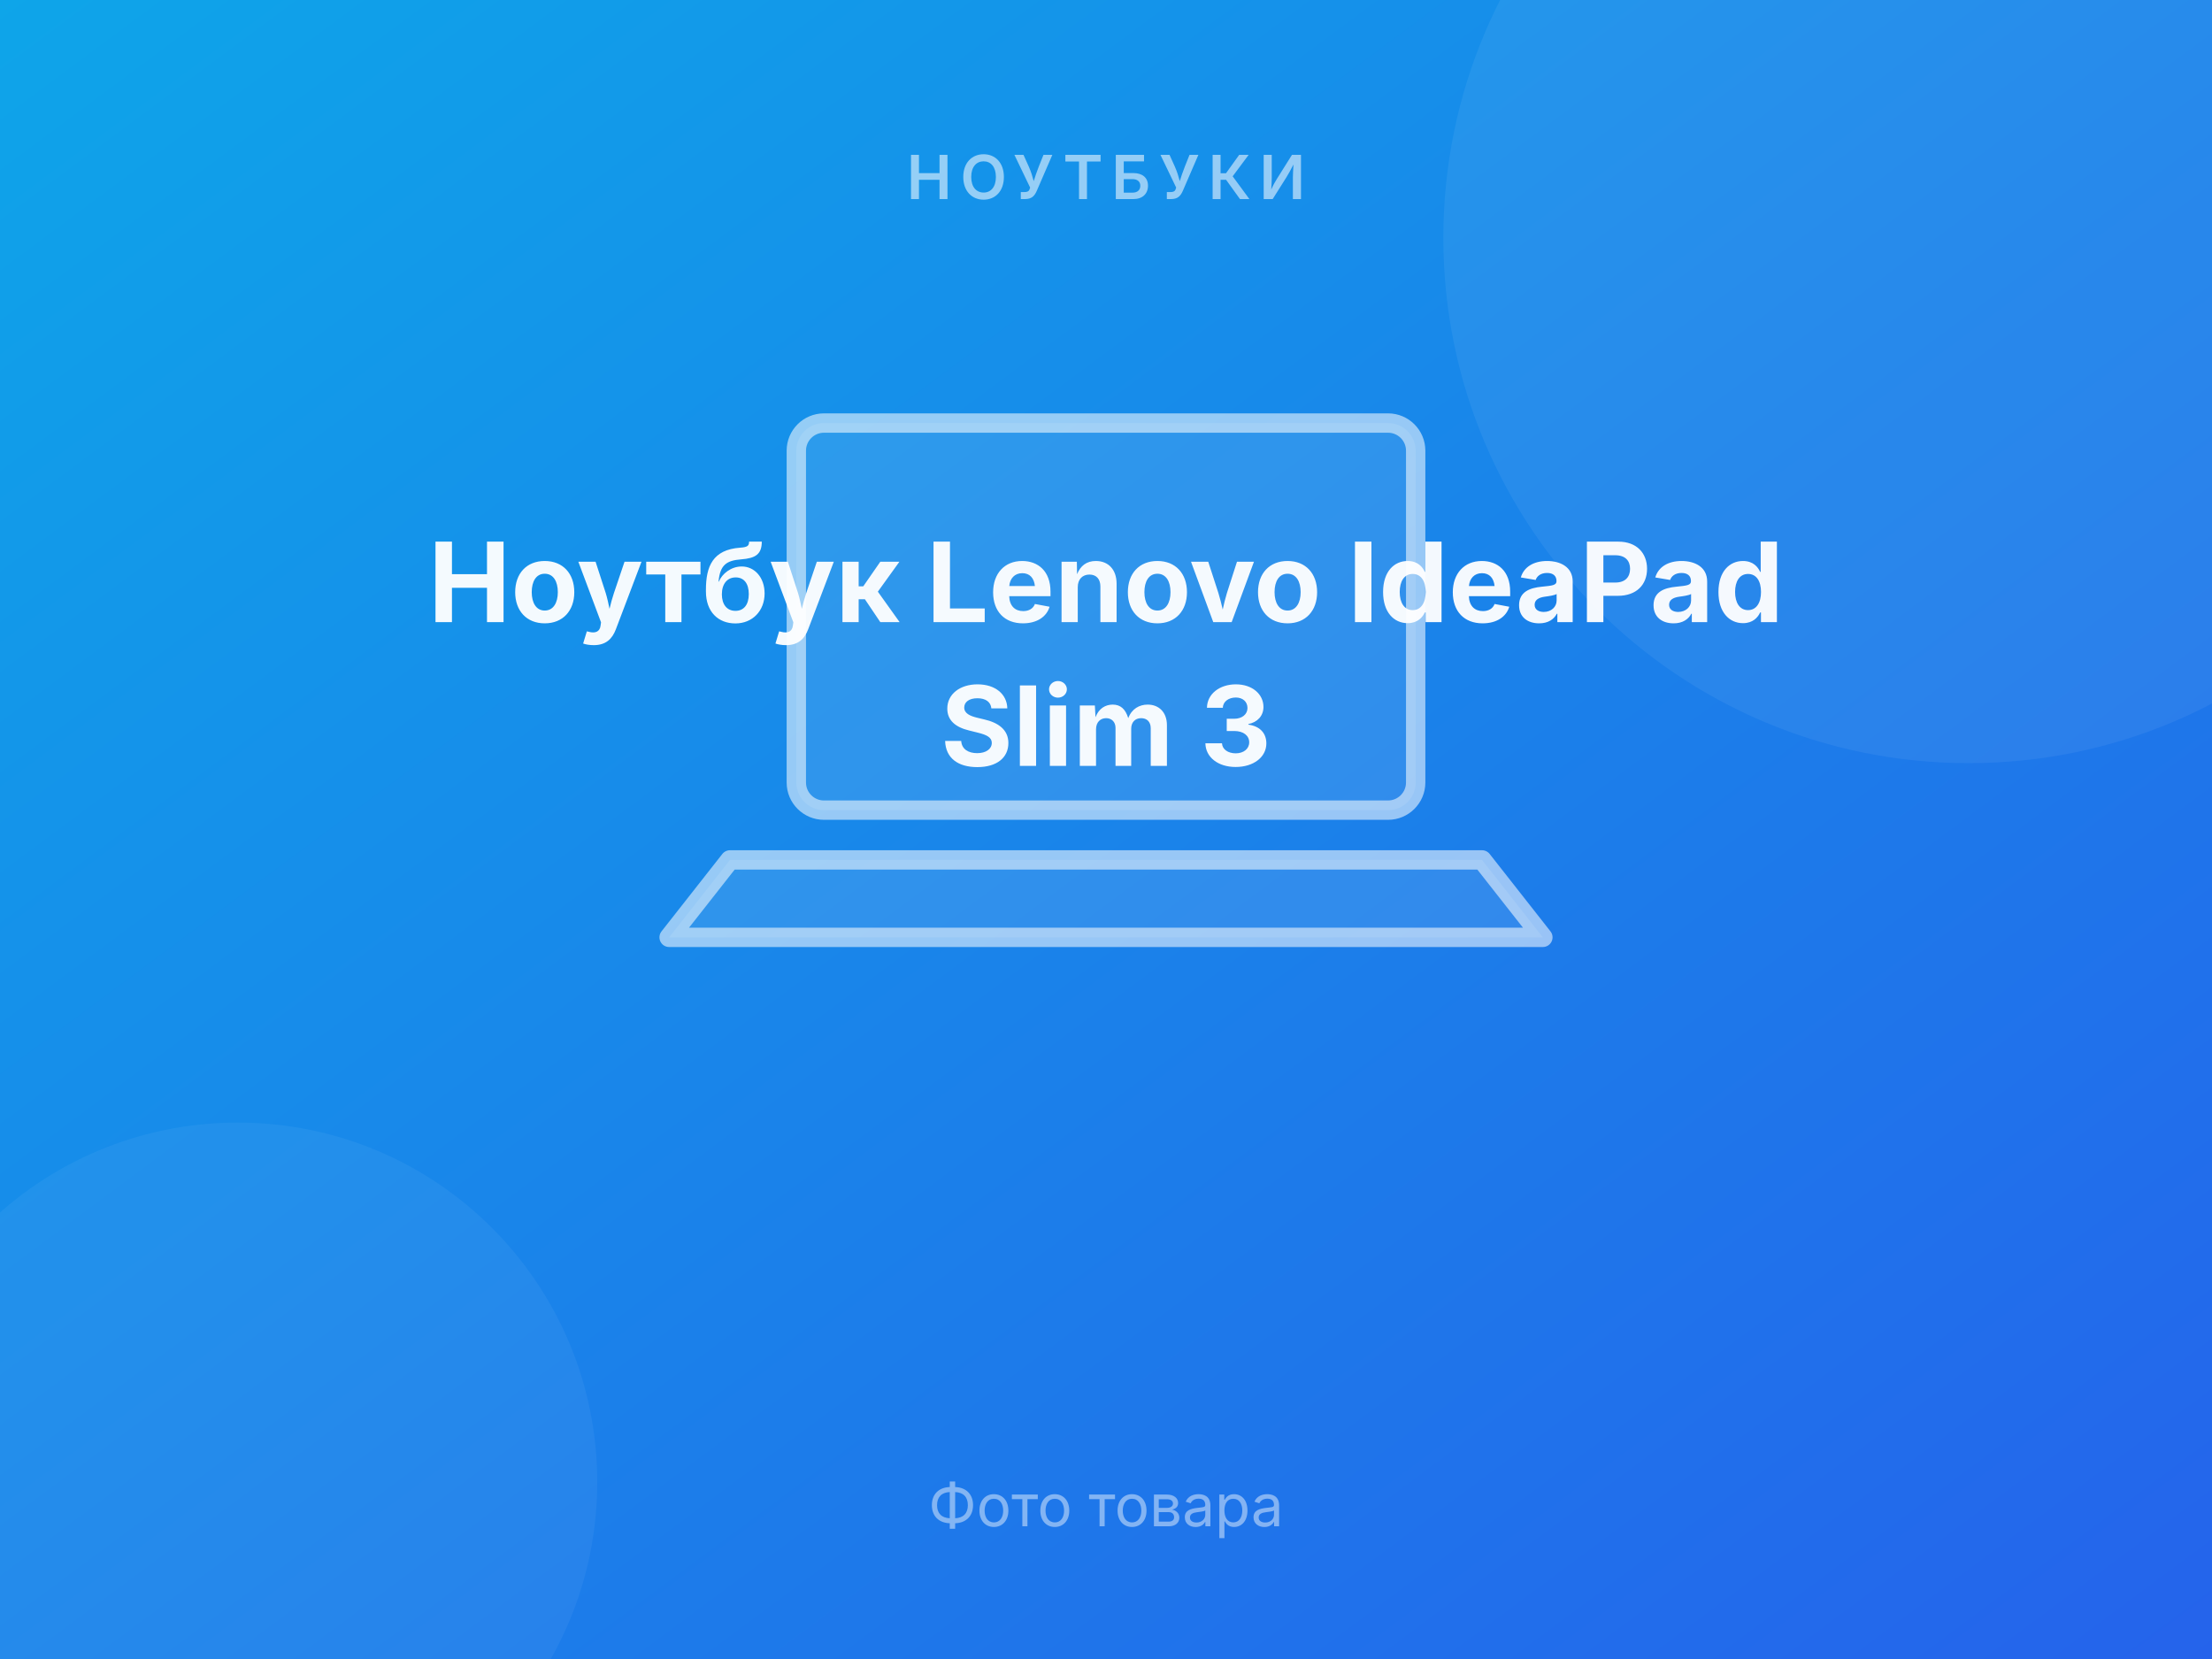
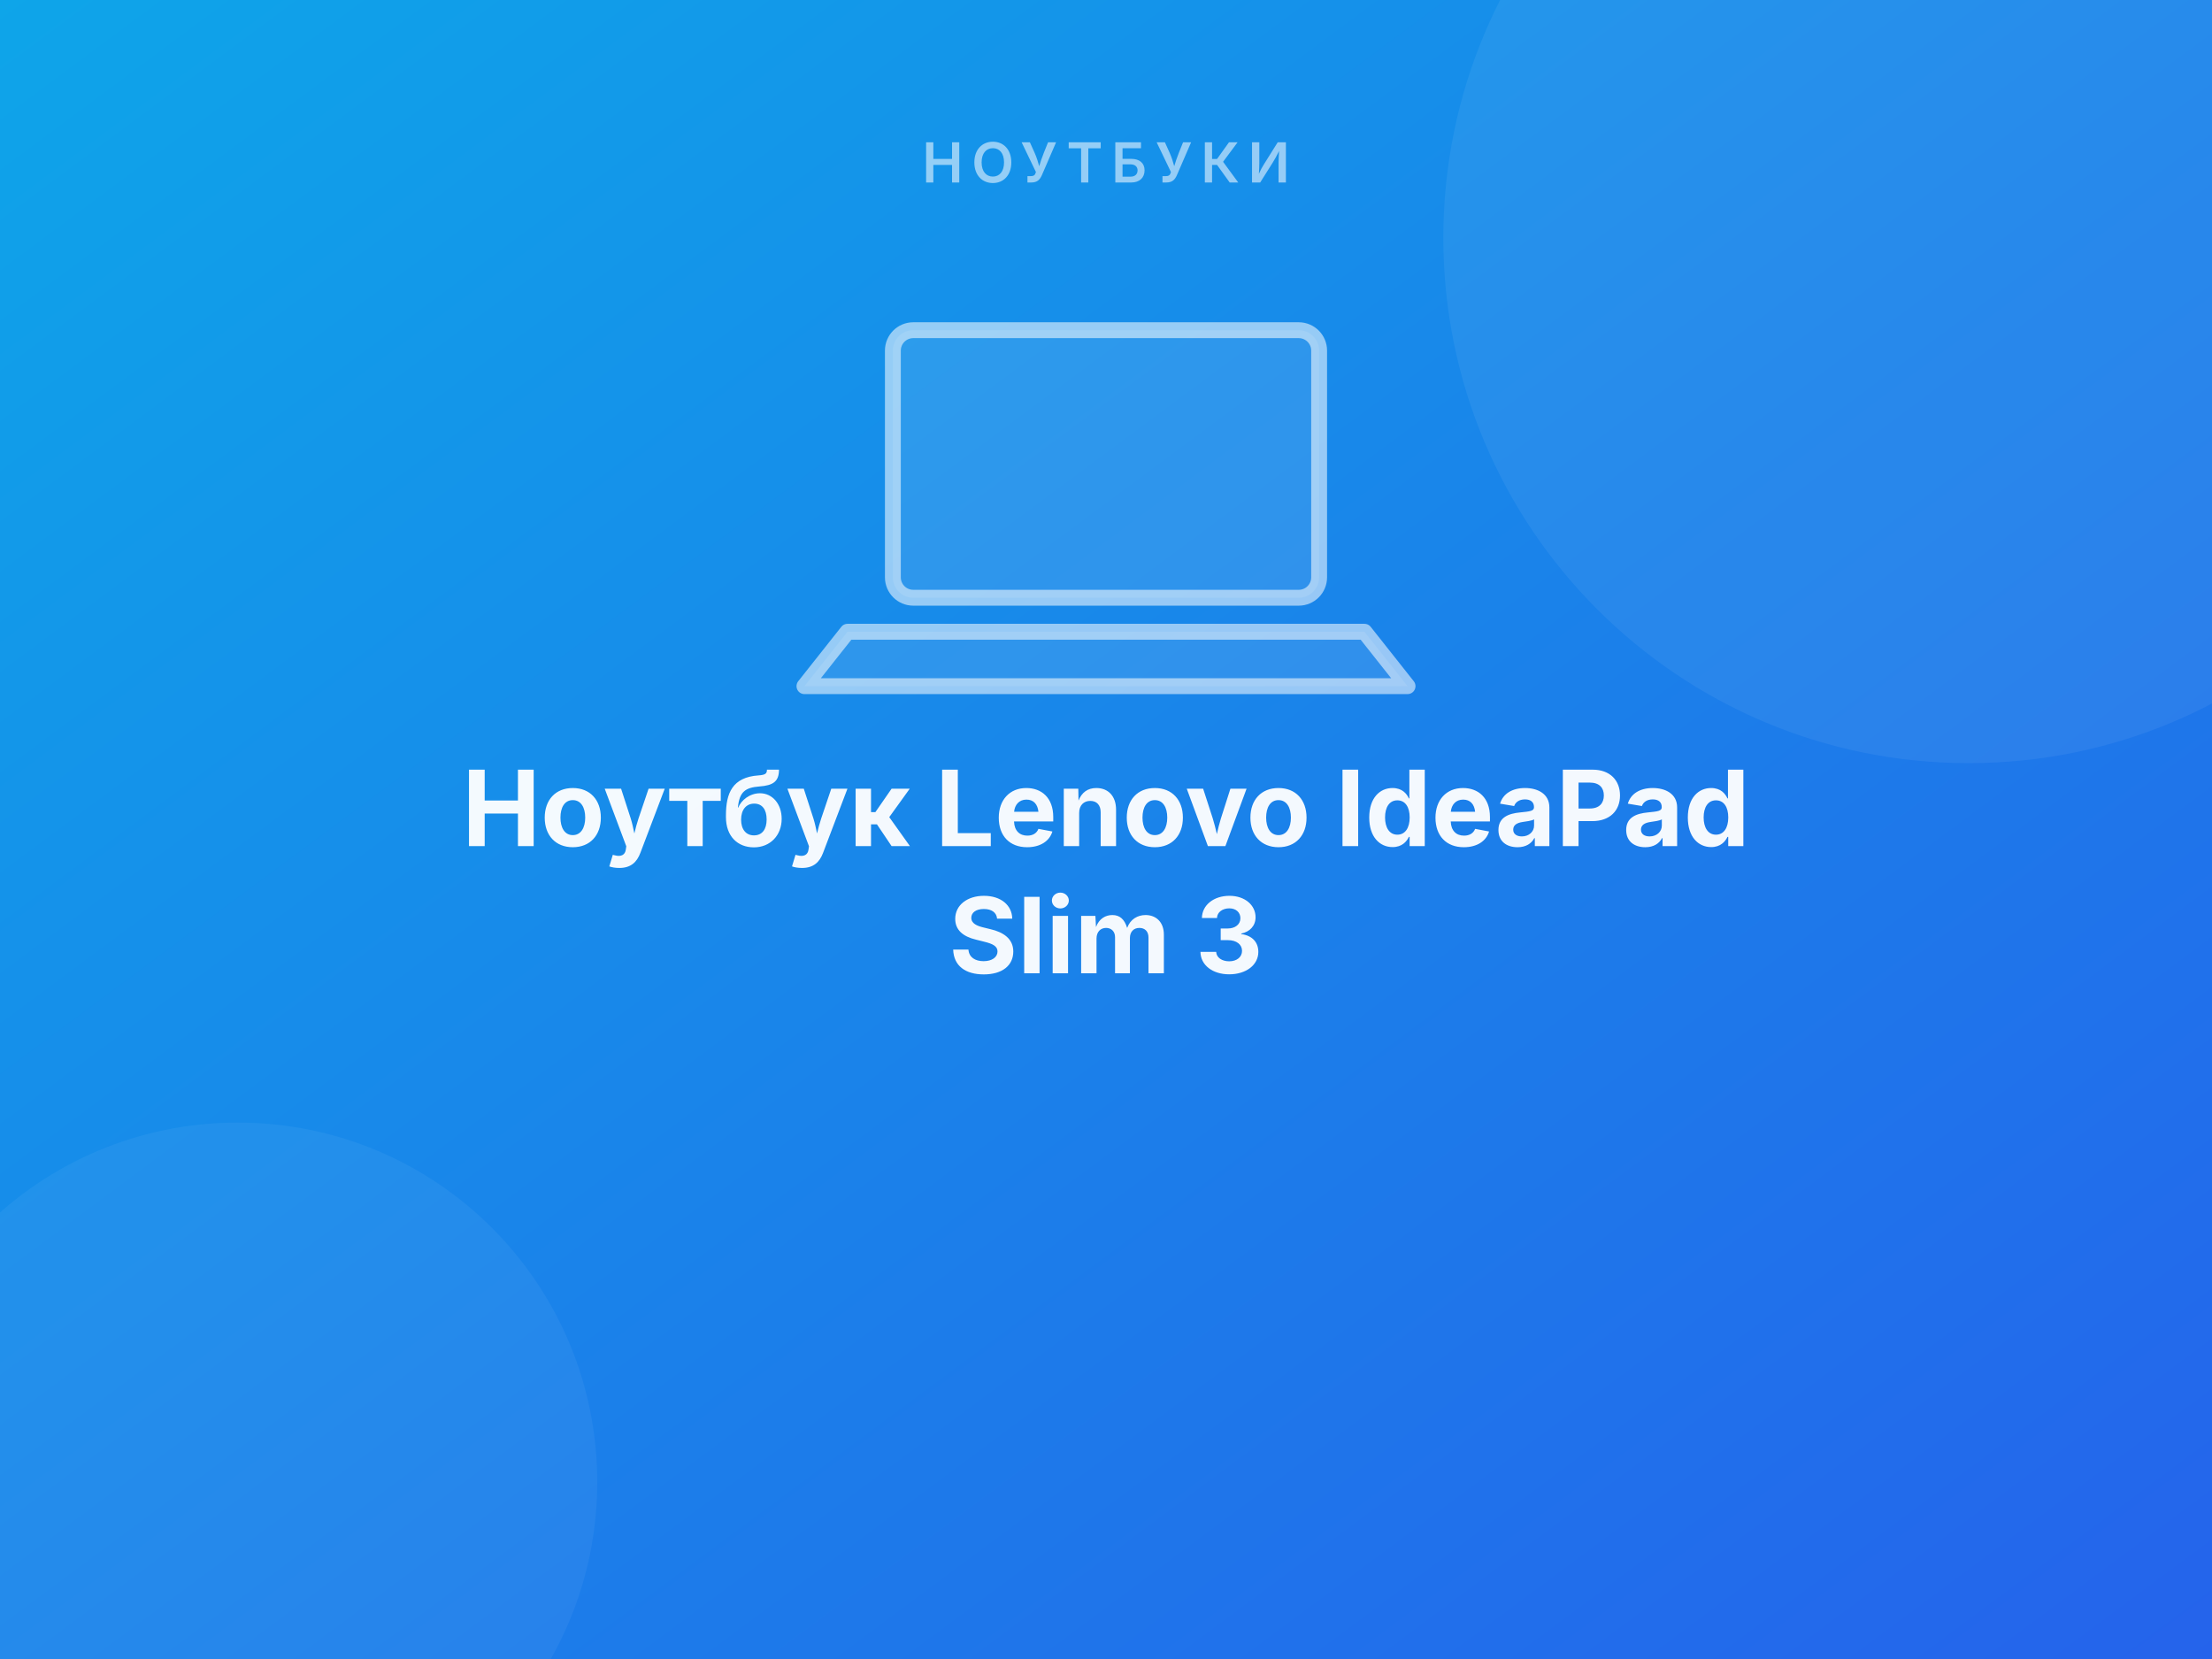
<svg xmlns="http://www.w3.org/2000/svg" font-family="Inter, Segoe UI, Roboto, Arial, sans-serif" width="800" height="600" viewBox="0 0 800 600" role="img" aria-label="Нет фото: Ноутбук Lenovo IdeaPad Slim 3">
  <defs>
    <linearGradient id="glenovoideapadslim3" x1="0" y1="0" x2="1" y2="1">
      <stop offset="0%" stop-color="#0ea5e9" />
      <stop offset="100%" stop-color="#2563eb" />
    </linearGradient>
  </defs>
  <rect width="800" height="600" fill="url(#glenovoideapadslim3)" />
  <circle cx="712" cy="86" r="190" fill="#ffffff" opacity="0.06" />
  <circle cx="86" cy="536" r="130" fill="#ffffff" opacity="0.05" />
-   <g transform="translate(400 235)" fill="rgba(255,255,255,0.10)" stroke="#ffffff" stroke-opacity="0.55" stroke-width="7" stroke-linejoin="round">
-     <rect x="-112" y="-82" width="224" height="140" rx="10" />
-     <path d="M-136 76 L136 76 L158 104 L-158 104 Z" />
+   <g transform="translate(400 176) scale(0.82)" fill="rgba(255,255,255,0.10)" stroke="#ffffff" stroke-opacity="0.55" stroke-width="7" stroke-linejoin="round">
+     <rect x="-94" y="-69" width="188" height="118" rx="9" />
+     <path d="M-114 64 L114 64 L133 88 L-133 88 Z" />
  </g>
-   <text x="400" y="72" text-anchor="middle" font-size="22" font-weight="600" letter-spacing="3" fill="#ffffff" opacity="0.55">НОУТБУКИ</text>
-   <text x="400" y="225" text-anchor="middle" font-size="40" font-weight="700" fill="#ffffff" opacity="0.95">Ноутбук Lenovo IdeaPad</text>
-   <text x="400" y="277" text-anchor="middle" font-size="40" font-weight="700" fill="#ffffff" opacity="0.95">Slim 3</text>
-   <text x="400" y="552" text-anchor="middle" font-size="21" fill="#ffffff" opacity="0.45">Фото товара</text>
+   <text x="400" y="66" text-anchor="middle" font-size="20" font-weight="600" letter-spacing="3" fill="#ffffff" opacity="0.55">НОУТБУКИ</text>
+   <text x="400" y="306" text-anchor="middle" font-size="38" font-weight="700" fill="#ffffff" opacity="0.95">Ноутбук Lenovo IdeaPad</text>
+   <text x="400" y="352" text-anchor="middle" font-size="38" font-weight="700" fill="#ffffff" opacity="0.95">Slim 3</text>
</svg>
